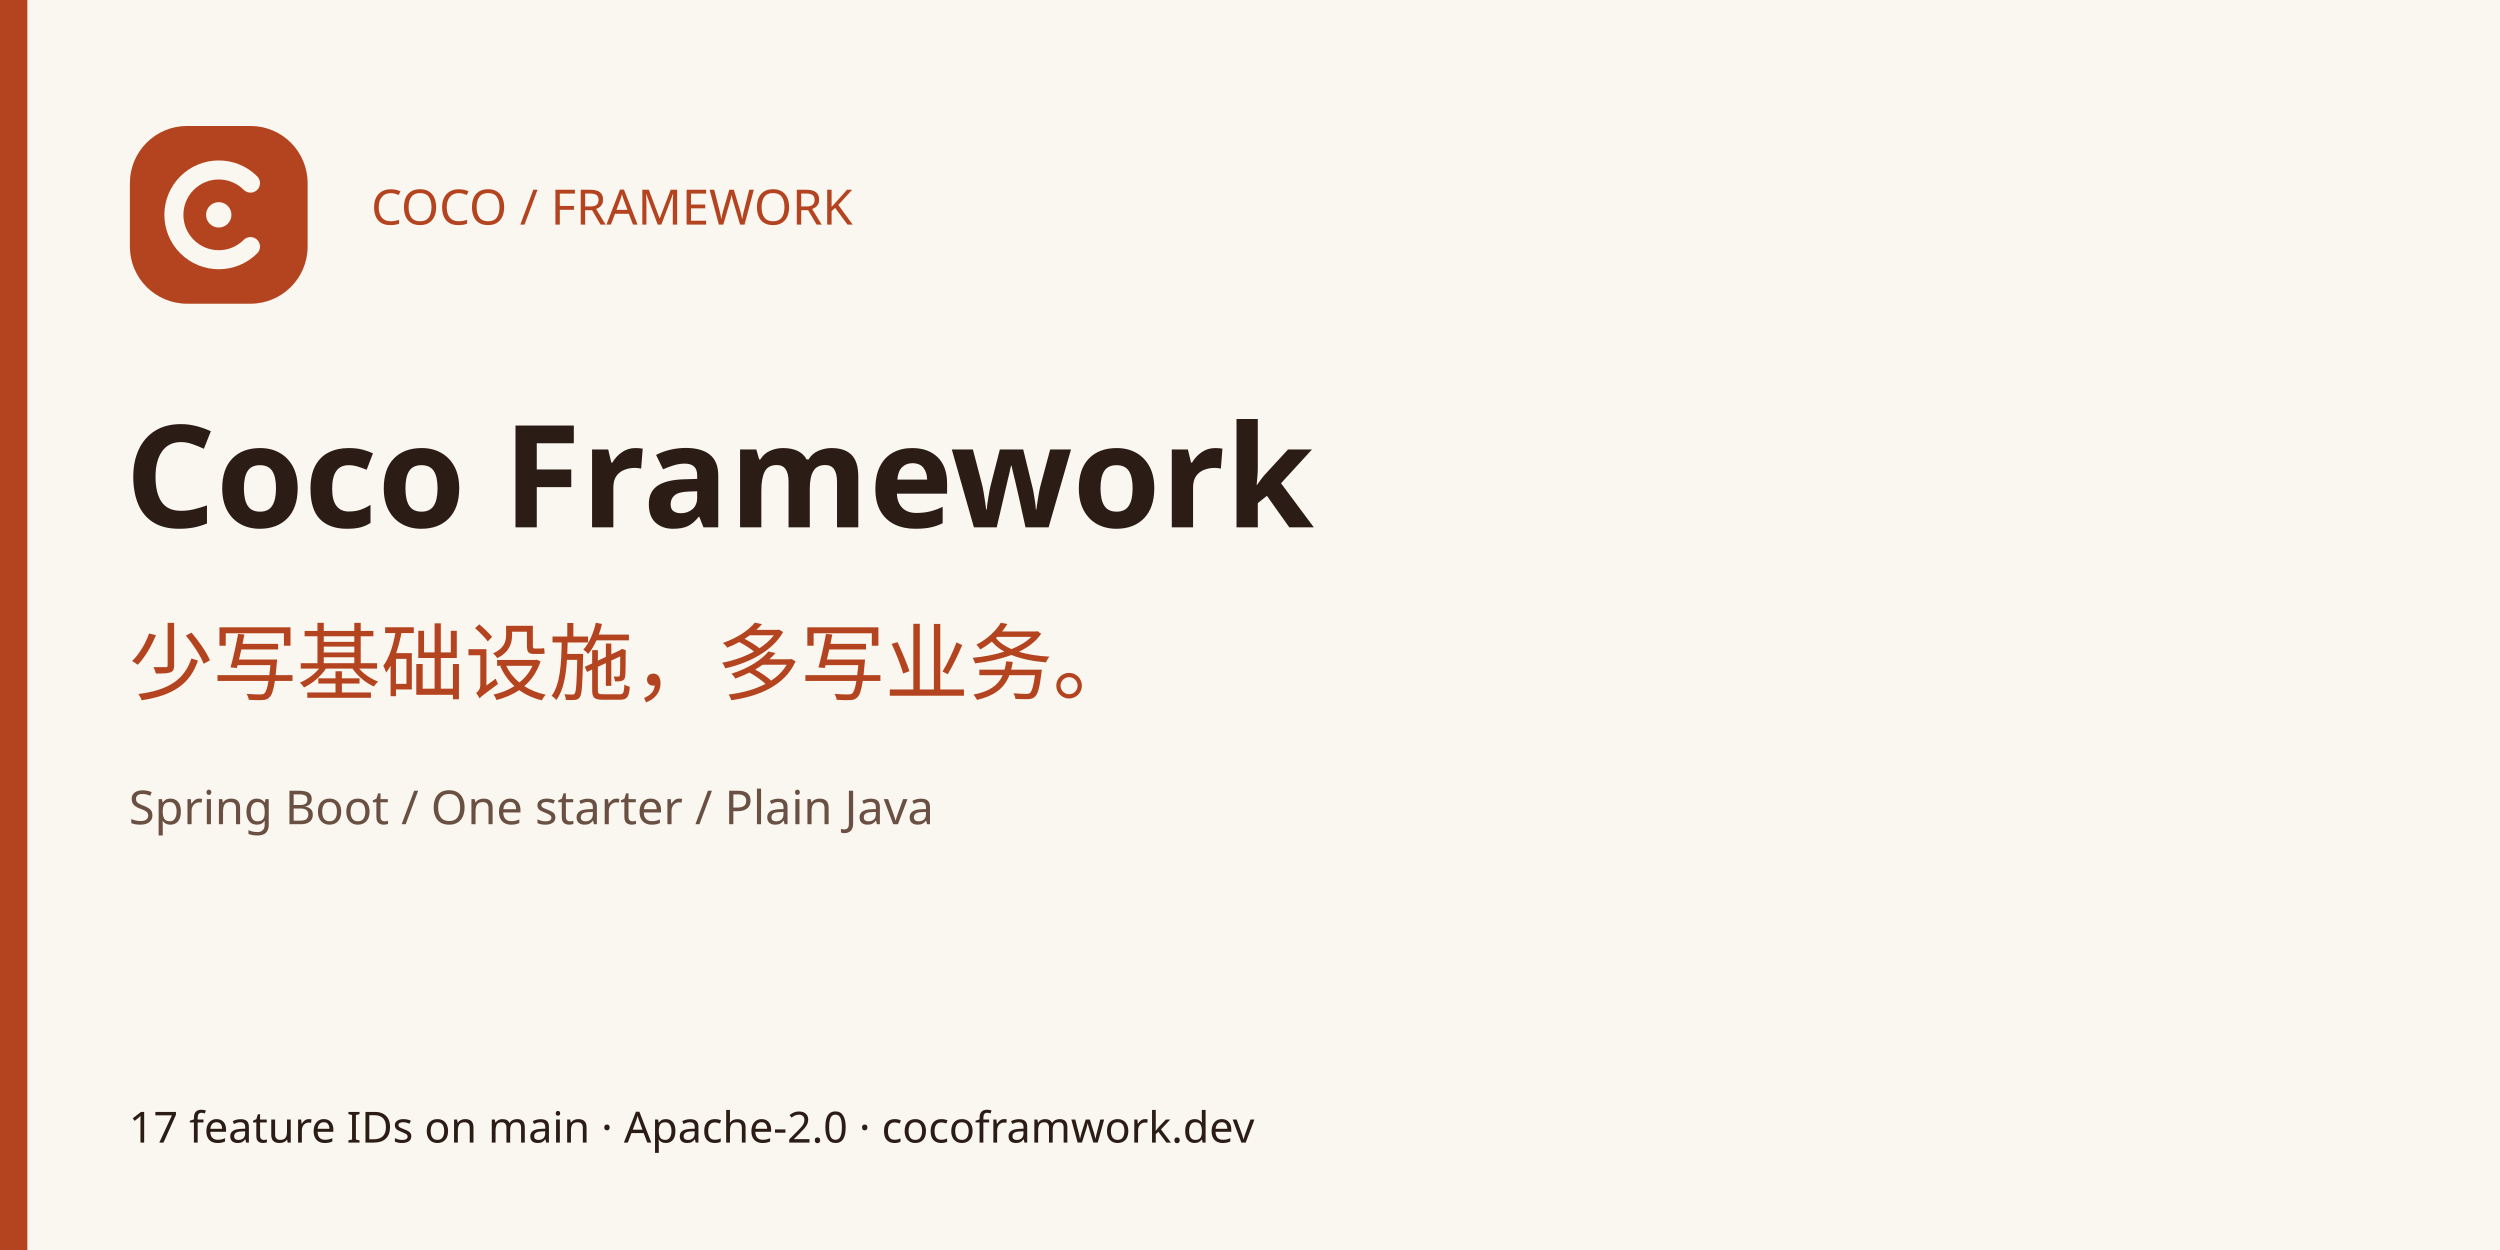
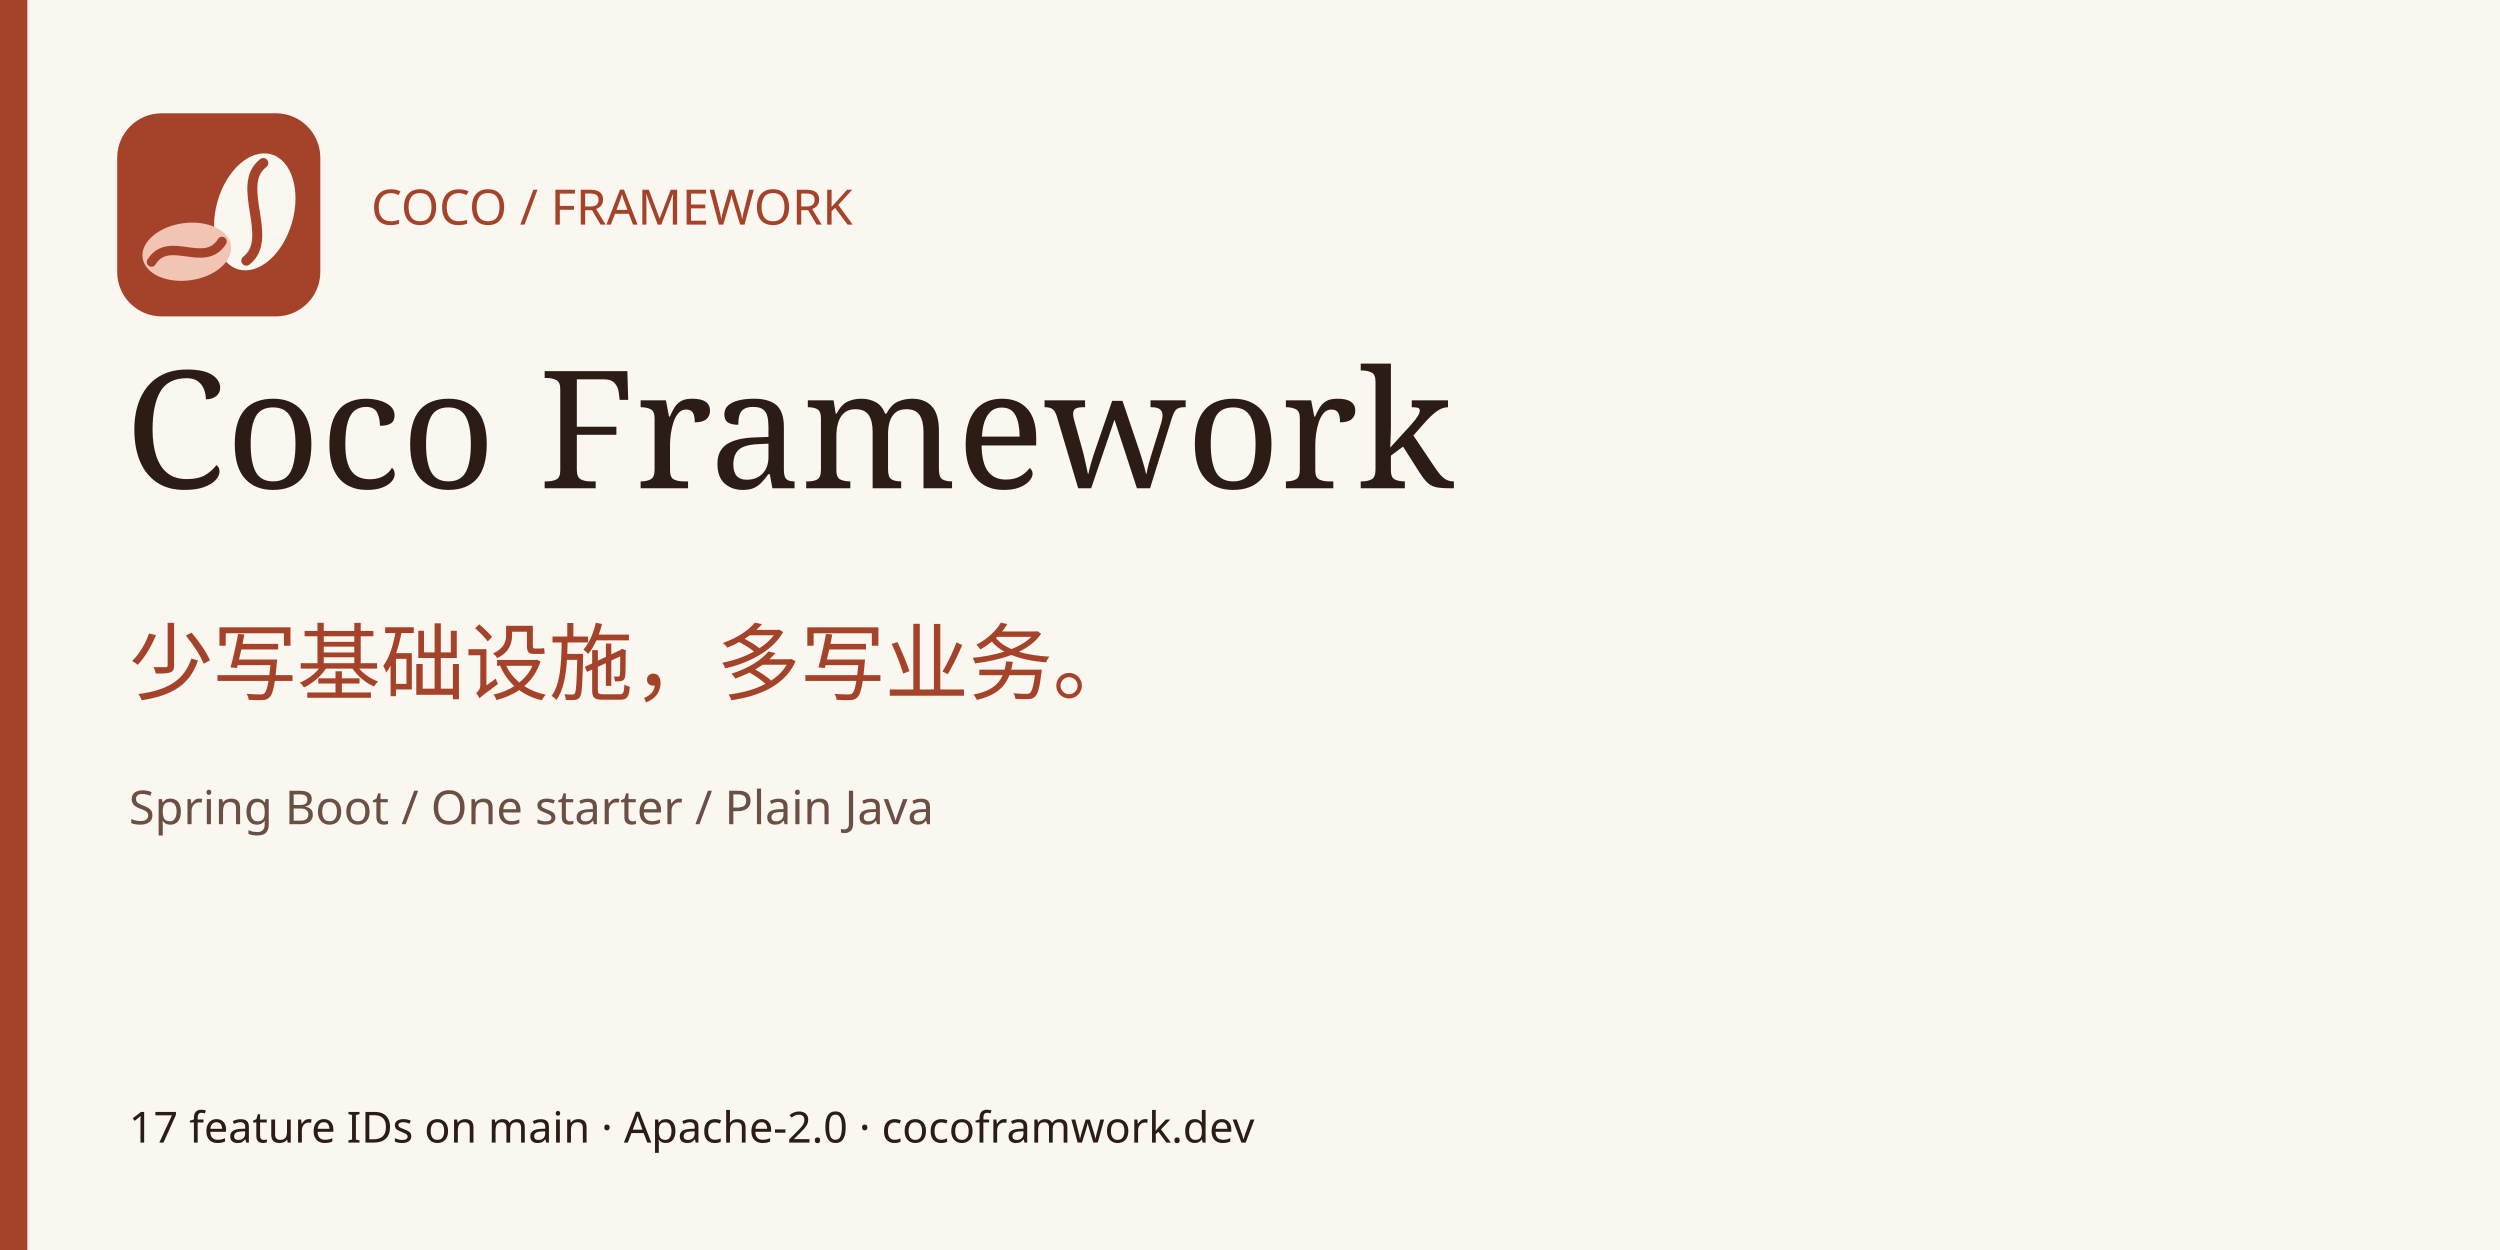
<svg xmlns="http://www.w3.org/2000/svg" width="1280" height="640" viewBox="0 0 1280 640">
  <rect width="1280" height="640" fill="#faf6f0" />
-   <rect width="14" height="640" fill="#b4441f" />
+   <rect width="14" height="640" fill="#a5432a" />
  <g transform="translate(60 58) scale(3.25)">
-     <rect x="2" y="2" width="28" height="28" rx="9" fill="#b4441f" />
-     <path d="M21 11a7.07 7.07 0 1 0 0 10" fill="none" stroke="#faf6f0" stroke-width="3" stroke-linecap="round" />
-     <circle cx="16" cy="16" r="2" fill="#faf6f0" />
+     <rect width="32" height="32" rx="7" fill="#a5432a" />
+     <defs>
+       <mask id="cut" maskUnits="userSpaceOnUse" x="0" y="0" width="32" height="32">
+         <rect width="32" height="32" fill="#fff" />
+         <g transform="translate(21.6 18.4) rotate(16)">
+           <path d="M-0.9,-8.4 C-4.6,-3.4 4.6,3.4 0.9,8.4" fill="none" stroke="#000" stroke-width="1.7" stroke-linecap="round" />
+         </g>
+         <g transform="translate(10 25.2) rotate(-8)">
+           <path d="M-6.2,0.9 C-2.6,-3.4 2.6,3.4 6.2,-0.9" fill="none" stroke="#000" stroke-width="1.6" stroke-linecap="round" />
+         </g>
+       </mask>
+     </defs>
+     <g transform="translate(16 16) scale(0.84) translate(-16 -16) translate(-1 -4.8) scale(1.1)">
+       <g mask="url(#cut)">
+         <ellipse fill="#faf6f0" rx="6.6" ry="10.2" transform="translate(21.6 18.4) rotate(16)" />
+         <ellipse fill="#f1c4b3" rx="7.6" ry="4.9" transform="translate(10 25.2) rotate(-8)" />
+       </g>
+     </g>
  </g>
-   <g font-family="Bricolage Grotesque Variable, Microsoft YaHei, sans-serif">
-     <text x="190" y="115" font-size="25" fill="#b4441f">COCO / FRAMEWORK</text>
-     <text x="64" y="270" font-size="73" font-weight="700" fill="#2b1d16">Coco Framework</text>
-     <text x="66" y="355" font-size="43" fill="#b4441f">少写基础设施，多写业务。</text>
+   <g font-family="Microsoft YaHei, sans-serif">
+     <text x="190" y="115" font-size="25" fill="#a5432a">COCO / FRAMEWORK</text>
+     <text x="64" y="250" font-size="84" font-family="Newsreader Variable, Georgia, serif" font-weight="500" fill="#2b1d16">Coco Framework</text>
+     <text x="66" y="355" font-size="43" fill="#a5432a">少写基础设施，多写业务。</text>
    <text x="66" y="422" font-size="24" fill="#6a5042">Spring Boot / One starter / Plain Java</text>
    <text x="66" y="585" font-size="22" fill="#2b1d16">17 feature IDs on main · Apache-2.0 · cocoframwork.dev</text>
  </g>
</svg>
